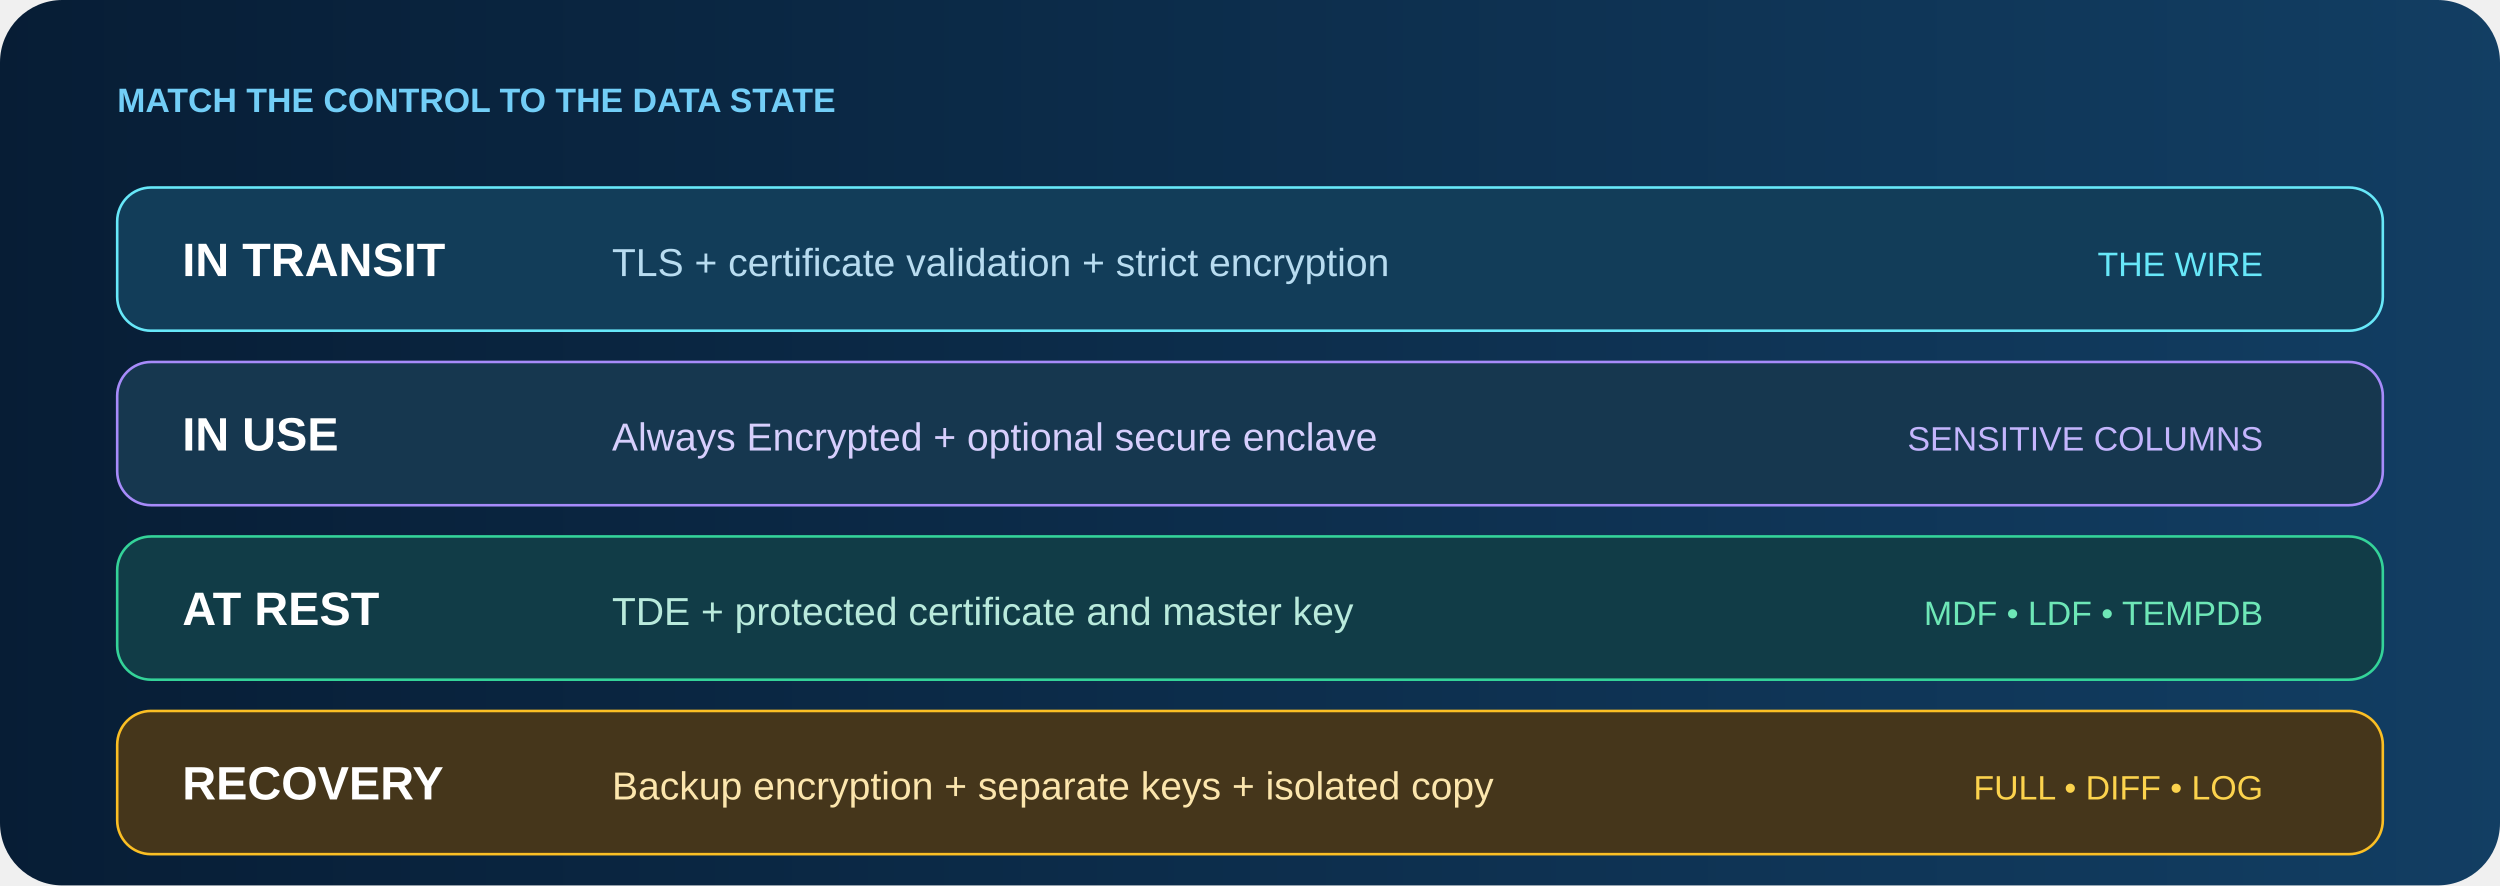
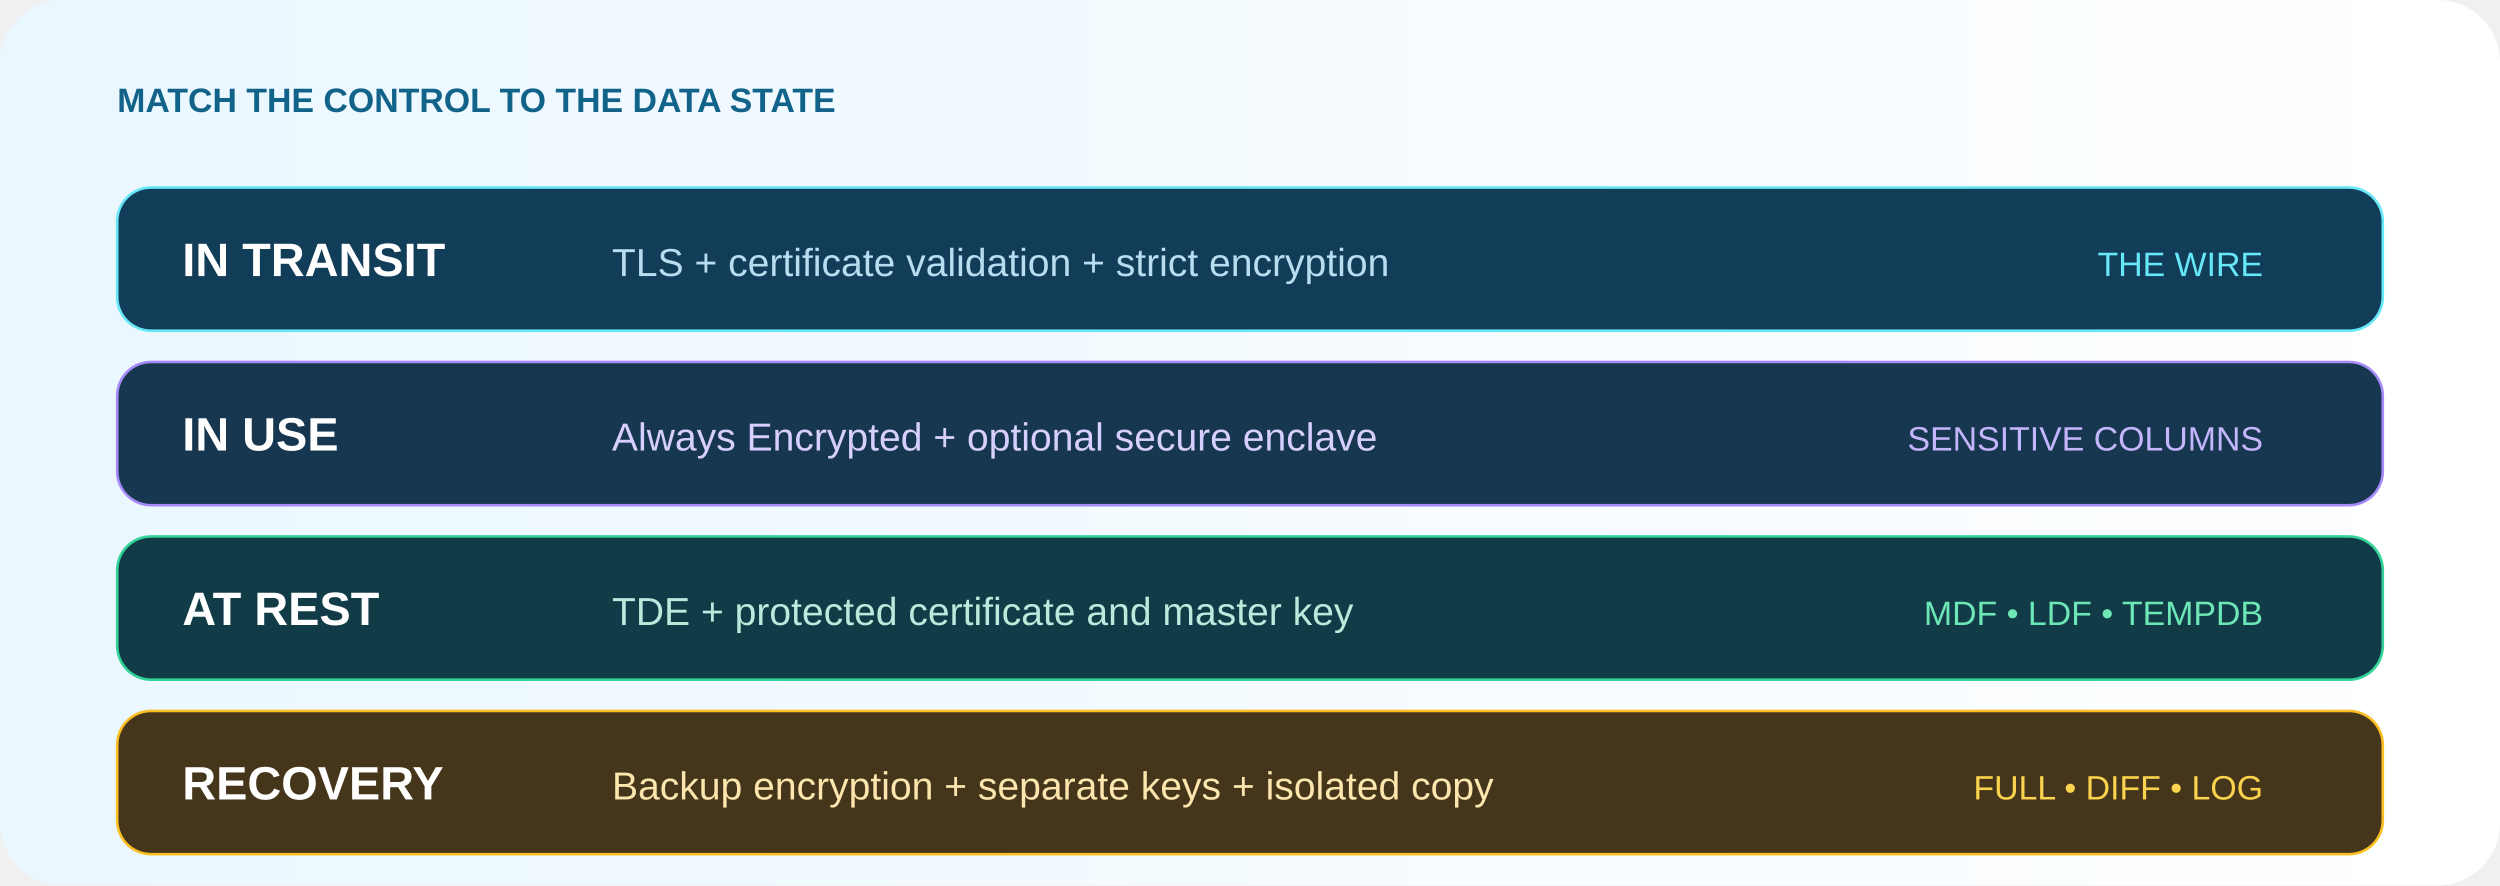
<svg xmlns="http://www.w3.org/2000/svg" viewBox="0 0 960 340" role="img" aria-labelledby="t d">
  <defs>
    <linearGradient id="b" x2="1">
-       <stop stop-color="#071d35" />
-       <stop offset="1" stop-color="#123e63" />
+       <stop stop-color="#eaf7ff" />
+       <stop offset="1" stop-color="#ffffff" />
    </linearGradient>
  </defs>
  <rect width="960" height="340" rx="24" fill="url(#b)" />
  <g font-family="Segoe UI,Arial,sans-serif">
-     <text x="45" y="43" fill="#72cef7" font-size="13" font-weight="700">MATCH THE CONTROL TO THE DATA STATE</text>
+     <text x="45" y="43" fill="#12638a" font-size="13" font-weight="700">MATCH THE CONTROL TO THE DATA STATE</text>
    <g transform="translate(45 72)">
      <rect width="870" height="55" rx="13" fill="#123d59" stroke="#67e8f9" />
      <text x="25" y="34" fill="#fff" font-size="18" font-weight="700">IN TRANSIT</text>
      <text x="190" y="34" fill="#b8dcf0" font-size="15">TLS + certificate validation + strict encryption</text>
      <text x="824" y="34" fill="#67e8f9" font-size="13" text-anchor="end">THE WIRE</text>
    </g>
    <g transform="translate(45 139)">
      <rect width="870" height="55" rx="13" fill="#16374f" stroke="#a78bfa" />
      <text x="25" y="34" fill="#fff" font-size="18" font-weight="700">IN USE</text>
      <text x="190" y="34" fill="#d7cffd" font-size="15">Always Encrypted + optional secure enclave</text>
      <text x="824" y="34" fill="#c4b5fd" font-size="13" text-anchor="end">SENSITIVE COLUMNS</text>
    </g>
    <g transform="translate(45 206)">
      <rect width="870" height="55" rx="13" fill="#113c47" stroke="#34d399" />
      <text x="25" y="34" fill="#fff" font-size="18" font-weight="700">AT REST</text>
      <text x="190" y="34" fill="#b9eadc" font-size="15">TDE + protected certificate and master key</text>
      <text x="824" y="34" fill="#6ee7b7" font-size="13" text-anchor="end">MDF • LDF • TEMPDB</text>
    </g>
    <g transform="translate(45 273)">
      <rect width="870" height="55" rx="13" fill="#45361b" stroke="#fbbf24" />
      <text x="25" y="34" fill="#fff" font-size="18" font-weight="700">RECOVERY</text>
      <text x="190" y="34" fill="#fce6ad" font-size="15">Backup encryption + separate keys + isolated copy</text>
      <text x="824" y="34" fill="#fcd34d" font-size="13" text-anchor="end">FULL • DIFF • LOG</text>
    </g>
  </g>
</svg>
